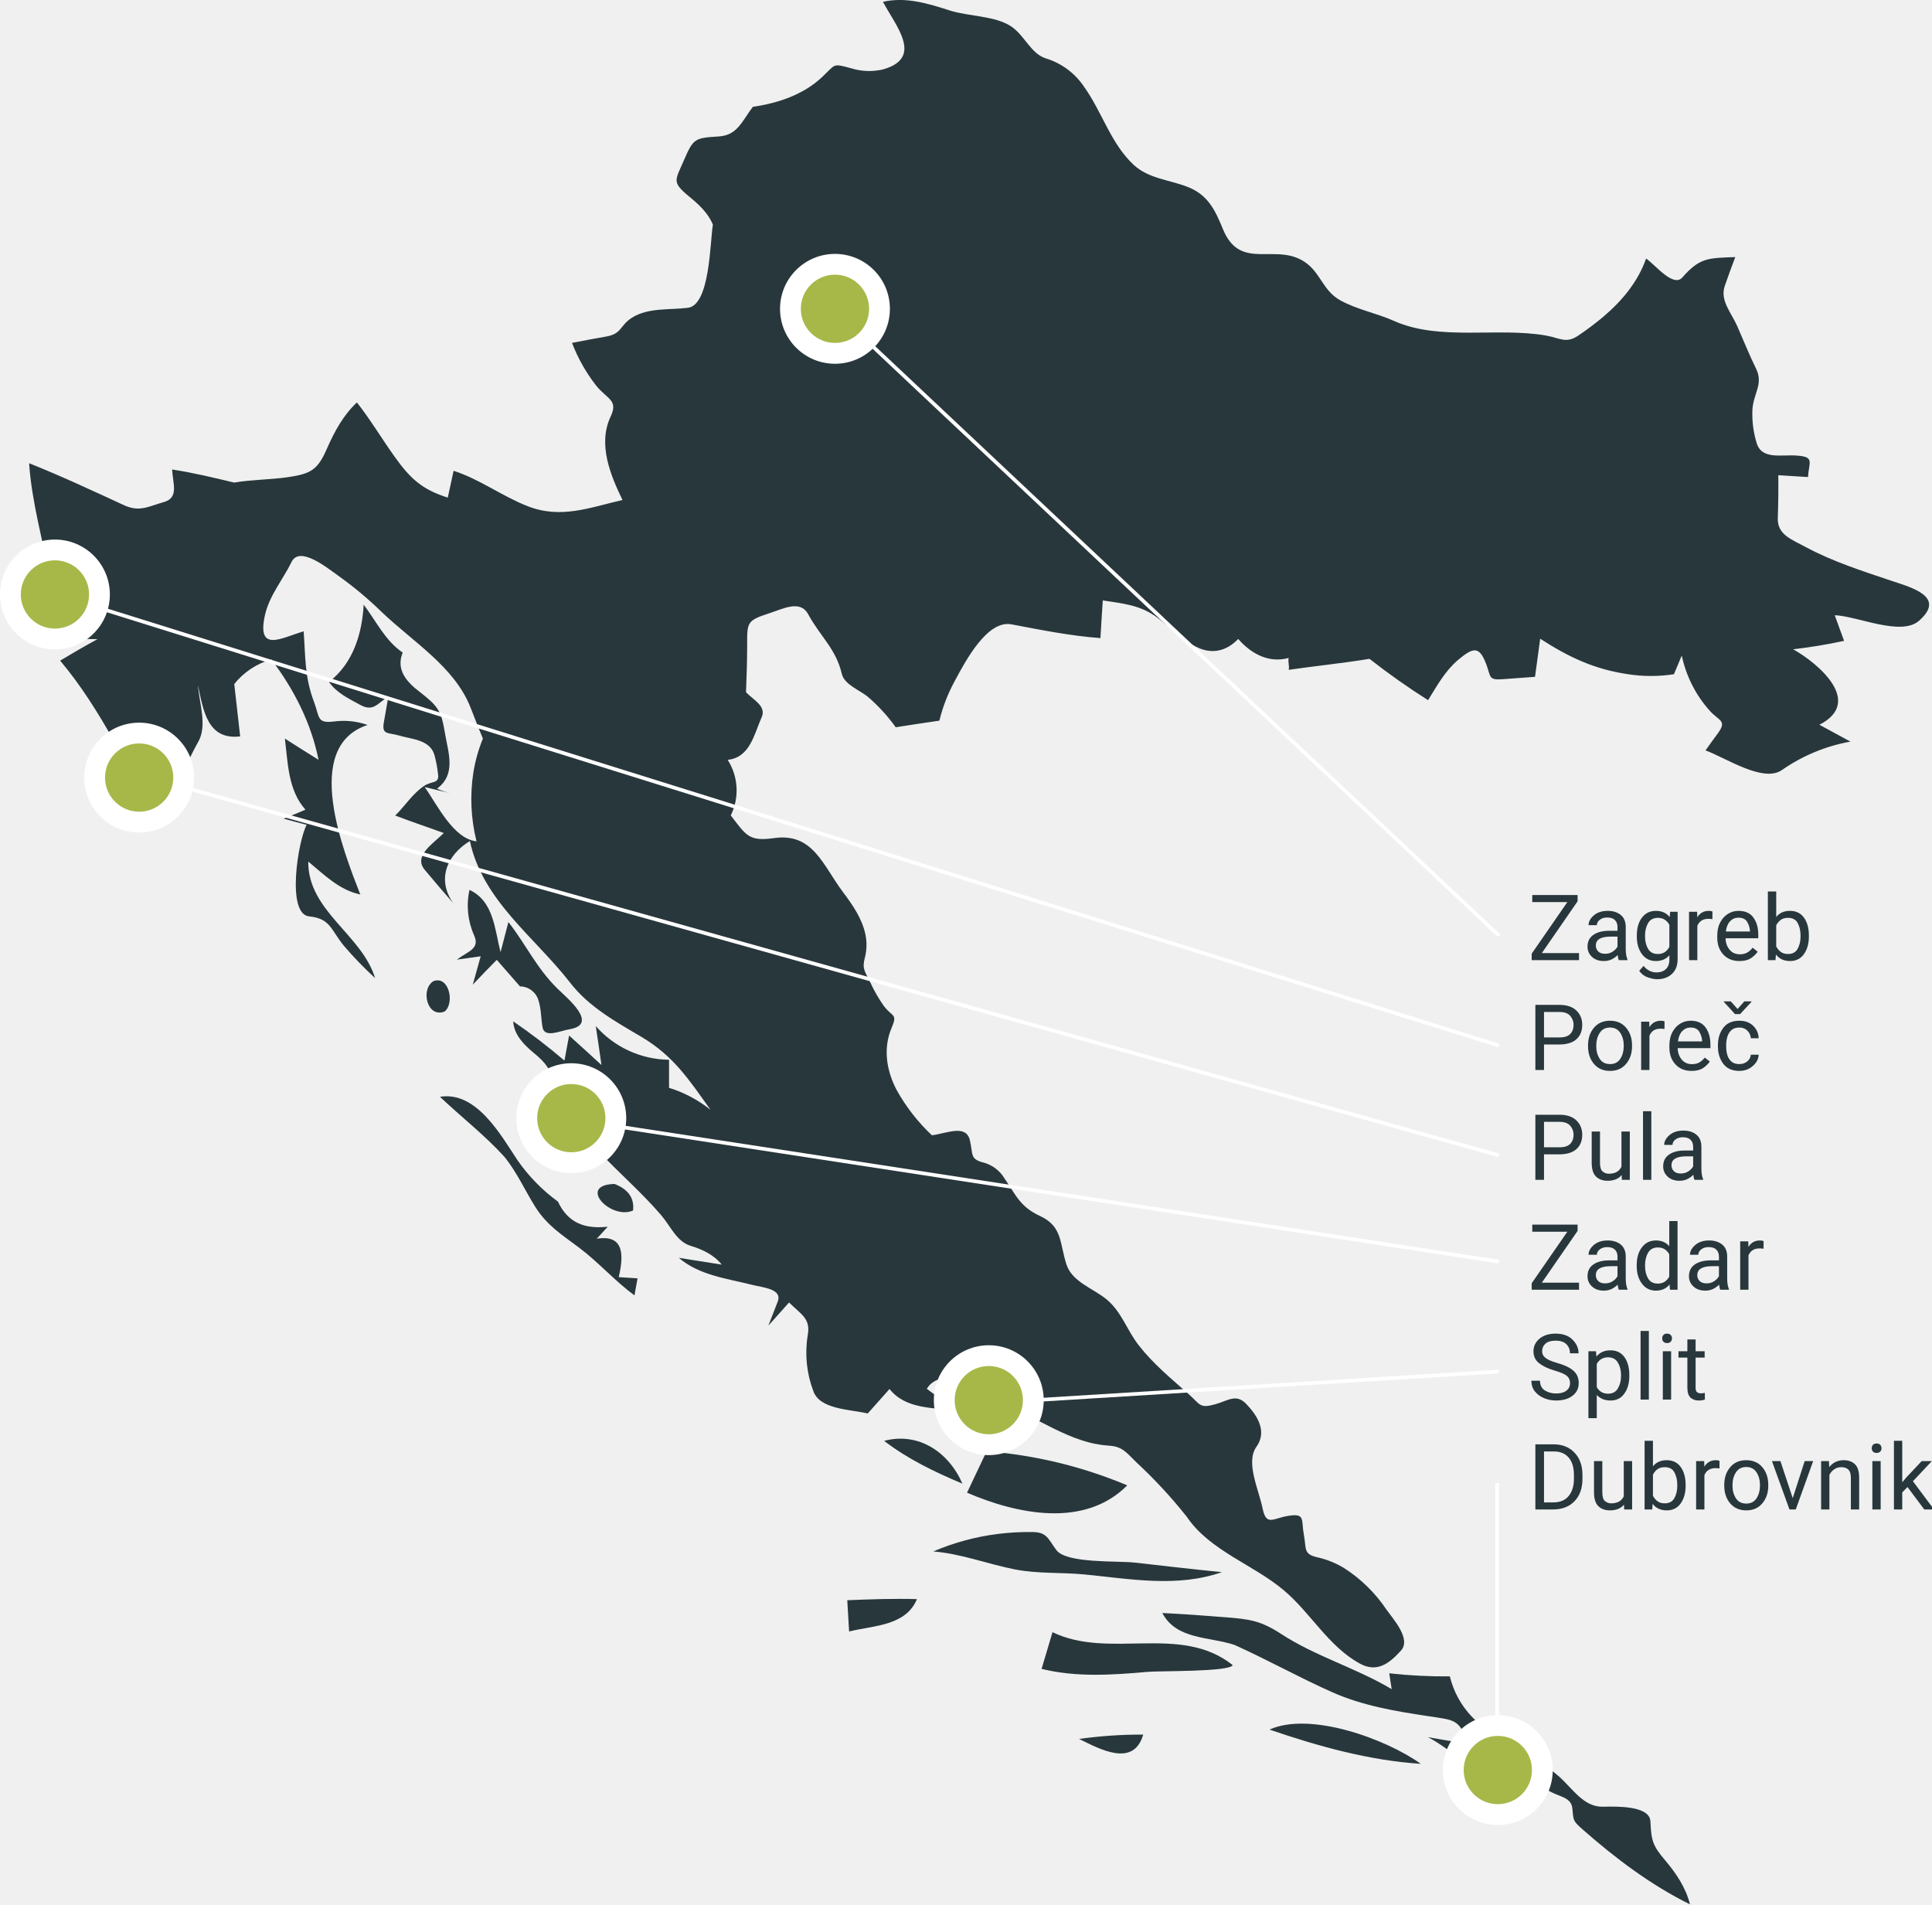
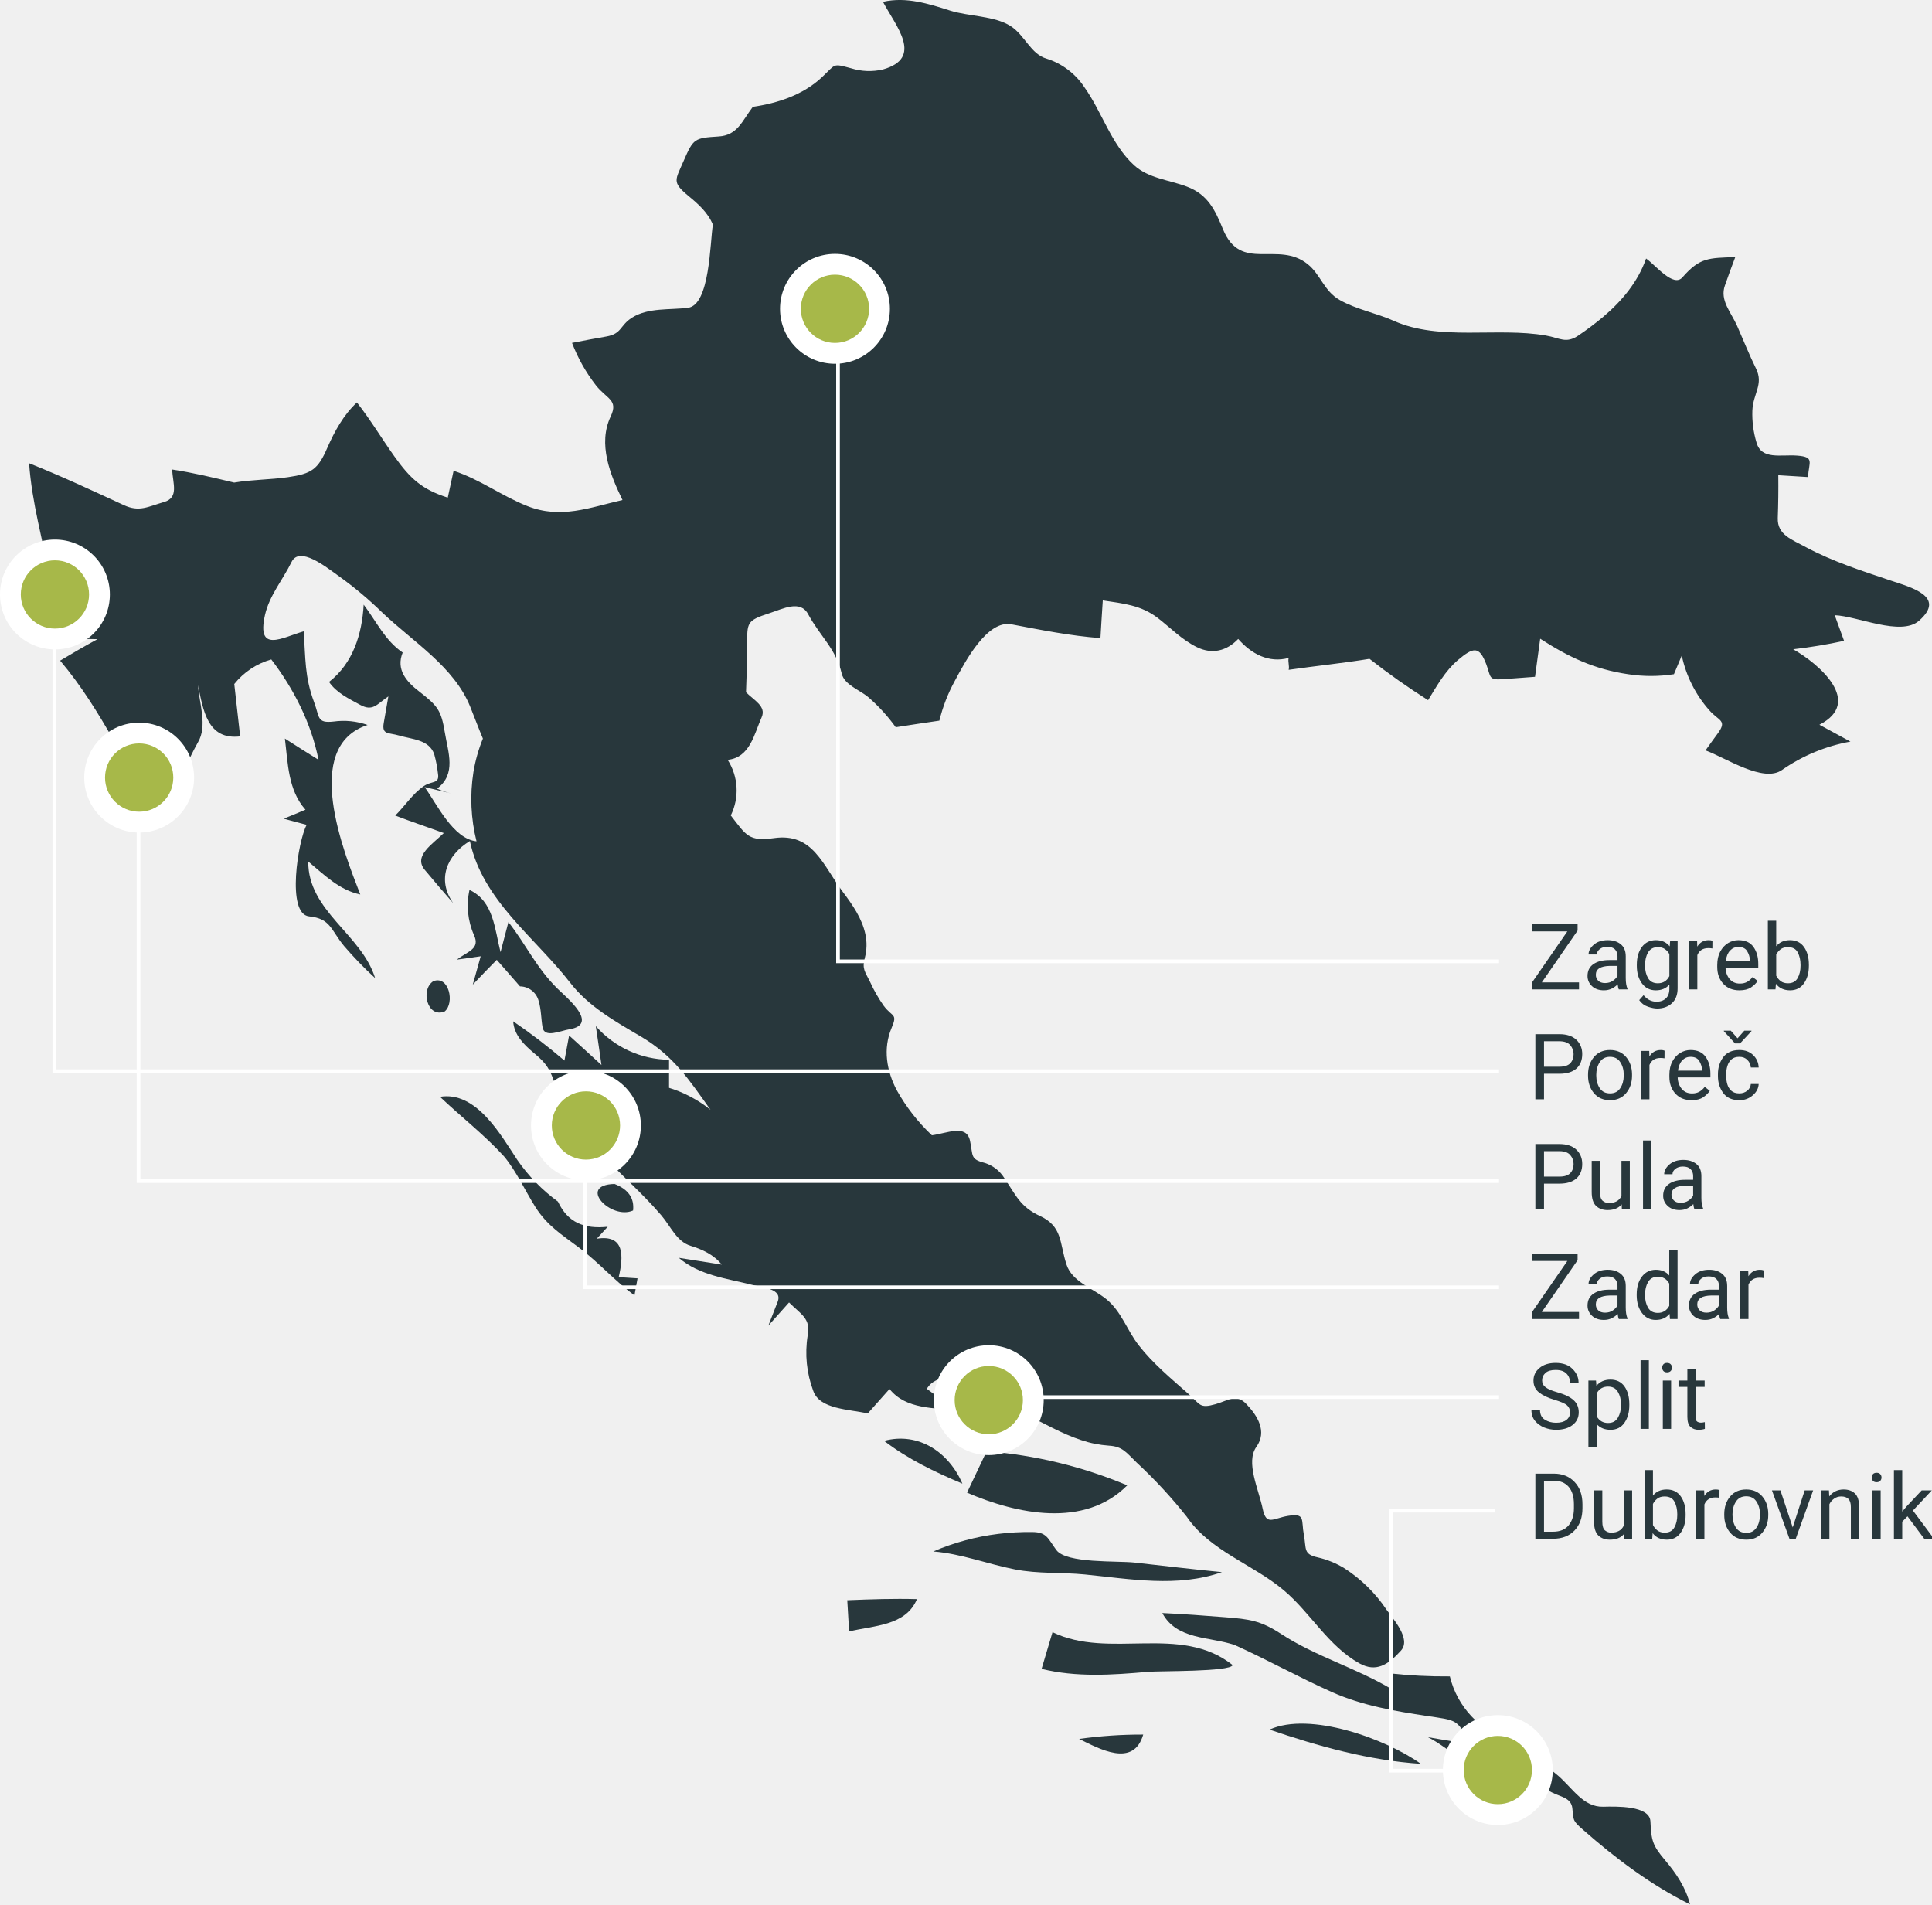
- <svg xmlns="http://www.w3.org/2000/svg" width="527.56" height="520" viewBox="0 0 527.56 520">
+ <svg xmlns="http://www.w3.org/2000/svg" viewBox="0 0 527.56 520">
  <defs>
-     <style>.cls-1,.cls-4{fill:#28373c}.cls-2,.cls-3{fill:#fff;fill-rule:evenodd}.cls-3{fill:#a7b849}.cls-4{font-size:25px;font-family:Roboto-Light,Roboto}.cls-5,.cls-6,.cls-7{letter-spacing:-.01em}.cls-8{fill:none;stroke:#fff;stroke-miterlimit:10}</style>
+     <style>.cls-1,.cls-2{fill:#28373c;}.cls-2{font-size:25px;font-family:Roboto-Light, Roboto;}.cls-3{letter-spacing:-0.01em;}.cls-4{letter-spacing:-0.01em;}.cls-5{letter-spacing:-0.01em;}.cls-6{fill:#fff;}.cls-6,.cls-7{fill-rule:evenodd;}.cls-7{fill:#a7b849;}.cls-8{fill:none;stroke:#fff;stroke-miterlimit:10;}</style>
  </defs>
-   <g id="Layer_2">
-     <g id="Layer_1-2">
-       <path d="M241.19.48c6.23-1.41 12.38.53 18.26 2.41 5 1.59 12.15 1.41 16.52 4.23 3.89 2.49 5.45 7.65 9.85 8.9a19.35 19.35 0 0 1 10.29 7.8c4.86 6.83 7.25 15.49 13.55 21.28 4 3.64 9.56 4 14.45 5.86 5.66 2.13 7.68 6.32 9.83 11.61 4.9 12 15 3 23.16 9.57 3.58 2.9 4.4 7.33 8.77 9.8 4.62 2.6 9.95 3.53 14.76 5.68 12.44 5.58 28.25 1.67 41.5 4 3.84.67 5.47 2.3 8.86 0a82.59 82.59 0 0 0 6.84-5.15c5.07-4.3 9.45-9.53 11.66-15.88 2.69 1.89 7.45 8 9.93 5.14 4.75-5.44 7.12-5.26 14.42-5.53-1 2.58-1.91 5.17-2.83 7.76-1.44 4.06 1.67 7.25 3.36 11.08s3.27 7.82 5.14 11.61c2.11 4.31-.78 6.72-1 11.43a27.06 27.06 0 0 0 1.13 8.76c1.35 4.79 6.62 3.23 11.06 3.56 4.88.36 3.25 1.73 3 5.86l-8.11-.5q.07 5.84-.14 11.68c-.17 4.63 3.89 5.89 7.74 8 7.31 3.91 15.24 6.44 23.08 9.08 5.42 1.83 15.35 4.33 7.73 11-4.95 4.29-16.79-1.3-23-1.53.87 2.35 1.71 4.68 2.55 7q-6.89 1.49-13.89 2.3c7.06 4 19.21 14.43 7.16 20.61l8.47 4.6a47.37 47.37 0 0 0-18.69 7.75c-5.09 3.58-15.25-3.27-20.88-5.35 1.1-1.56 2.22-3.1 3.35-4.64 2.66-3.63.26-3.36-2.31-6.31a32.74 32.74 0 0 1-7.53-14.95q-1.07 2.54-2.14 5.1a40.83 40.83 0 0 1-12.52 0c-9.27-1.36-16.21-4.67-24-9.69l-1.41 10.4c-2.93.2-5.86.43-8.79.65-4 .3-3.22-.62-4.53-4.09-1.9-5-3.49-4.71-7.74-1.13-3.52 3-5.77 7.1-8.14 10.95a194.53 194.53 0 0 1-16-11.29c-7.33 1.2-14.72 1.94-22.07 3 .27-1-.26-2.23 0-3.24-5.46 1.49-10.24-1.15-13.78-5.19-3.15 3.3-7.11 4.27-11.24 2.26s-7.22-5.29-10.74-8c-4.6-3.51-9.37-3.92-15-4.78-.24 3.43-.43 6.86-.64 10.29-8.19-.61-16.25-2.23-24.3-3.76-6.62-1.25-12.55 10-15.51 15.53a44.56 44.56 0 0 0-4.17 10.77q-6 .87-11.92 1.8a47.27 47.27 0 0 0-7.49-8.21c-2.37-2-6.54-3.38-7.25-6.42-1.57-6.78-5.88-10.17-9.17-16.23-2.16-4-6.77-1.51-10.66-.25-6.17 2-6 2.53-6 8.76 0 4.27-.15 8.54-.31 12.8 2.18 2.21 5.6 3.82 4.27 6.82-2.06 4.62-3.16 11-9.28 11.63a15.46 15.46 0 0 1 .85 15.18c4.23 5.46 4.88 7.16 11.81 6.19 10.62-1.5 13.25 7.27 18.83 14.75 2.6 3.45 5.22 7.22 6.12 11.53a13.8 13.8 0 0 1-.14 6.34c-.83 3.13 0 3.74 1.43 6.68a39.89 39.89 0 0 0 3.69 6.46c2.39 3.22 3.88 2.07 2.17 6.08-2.4 5.65-1.36 11.74 1.41 17a51.24 51.24 0 0 0 9.6 12.31c4.19-.55 9.42-3.14 10.41 1.51.87 4.07 0 5 3.91 6a9.58 9.58 0 0 1 5.47 4.21c3.18 4.66 4.28 7.79 9.7 10.3 6.19 2.87 5.33 7.26 7.24 13.22 1.54 4.79 7.23 6.51 10.91 9.52 4.11 3.34 5.61 8.44 8.8 12.54 3.93 5.06 8.91 9.16 13.68 13.38 3.17 2.81 2.91 4 7.31 2.75 3.49-1 5.67-2.94 8.41-.07 3.06 3.2 5.77 7.51 2.77 11.71s.6 11.53 1.72 16.94c1 4.76 2.82 2.58 6.94 1.91 4.81-.78 3.53 1.05 4.3 5.18.73 3.85-.22 5.27 3.76 6.15a24.25 24.25 0 0 1 7.34 3 39.88 39.88 0 0 1 11.48 11.3c1.82 2.57 6.79 8 3.93 11.16-3.49 3.88-6.79 6-11.31 3.5-8.58-4.75-13.36-13.83-20.71-20-8.31-7-20.18-10.77-26.43-20a131.25 131.25 0 0 0-13.72-14.84c-2.77-2.65-3.76-4.4-7.58-4.62a30 30 0 0 1-7.58-1.52c-10.61-3.49-19.78-11.57-31.39-11.7l2-6.16c-4.12 1.1-10.13-.51-12.75 3.86 2.78 2.11 5.68 4.05 8.54 6.05-6.47-1-14.16-.3-18.73-6-2 2.22-4 4.47-5.94 6.68-5-1.17-13.13-1.08-14.88-6.17a29.64 29.64 0 0 1-1.52-15.14c.89-4.63-1.8-5.72-5.09-9-1.89 2.11-3.75 4.23-5.65 6.32q1.28-3.24 2.54-6.51c1.39-3.54-4-3.87-6.92-4.61-6.9-1.75-14.45-2.58-20.07-7.39 3.91.6 7.82 1.25 11.72 1.85-2.14-2.68-5.26-4.14-8.47-5.12-3.85-1.16-5.45-5.32-8.07-8.38-5.33-6.21-11.56-11.56-17.16-17.53-4.88-5.2-9.34-11-11.67-17.81-1.51-4.42-2.32-6-6-9-2.68-2.25-5.33-4.86-5.58-8.59a164.51 164.51 0 0 1 14 10.72c.43-2.28.85-4.56 1.27-6.84 3 2.69 5.9 5.36 8.84 8.05-.52-3.54-1-7.08-1.55-10.62a27.07 27.07 0 0 0 20 9.19v7.66a34.32 34.32 0 0 1 11.32 6c-5.93-8.31-10.08-14.73-19-20-7-4.12-14.31-8.19-19.35-14.74-9.65-12.44-23.89-22.4-27.35-38.65-6.3 3.81-9.13 10.55-4.52 17-2.65-3-5.23-6.06-7.8-9.13-3.18-3.8 2.11-7 5.2-10.05-4.42-1.62-8.88-3.1-13.27-4.78 2.67-2.61 4.69-5.91 7.82-8.05 2.23-1.53 4.35-.48 3.85-3.44a33.44 33.44 0 0 0-1-5.19c-1.34-4.07-6.08-4.12-9.63-5.17-2.89-.85-4.74-.13-4.17-3.45.41-2.42.83-4.82 1.26-7.23-3.14 2.1-4.18 4.22-7.69 2.31-3.09-1.69-6.45-3.25-8.51-6.26 6.57-5.12 9-13.08 9.46-21.1 3.4 4.47 5.86 9.84 10.65 13.07-1.88 4.65 1 7.95 4.51 10.64 5 3.9 6 5.06 7 11.19.89 5.45 3.22 11.34-2.12 15.33a20.45 20.45 0 0 0 3.91 1.32q-3.64-.88-7.3-1.75c3.36 4.68 7.79 14.14 14.16 14.82a47.48 47.48 0 0 1-.85-18.87 42.52 42.52 0 0 1 2.59-9.18c-1.21-2.88-2.29-5.8-3.46-8.7-4.39-10.9-15.47-17.61-24-25.7a101.16 101.16 0 0 0-12.08-10.11c-3.32-2.38-10.55-8.17-12.71-3.71-2.36 4.81-6.05 9.14-7.25 14.46-2.36 10.54 4.64 6.18 10.56 4.47.54 7.33.22 12.35 2.86 19.38 1.53 4.09.71 5.78 5.34 5.25a19.71 19.71 0 0 1 9.26.94c-18.17 5.93-6.4 34.93-2 46.28-5.71-1.18-9.9-5.42-14.21-9-.08 13.56 14.56 19.83 18.27 31.85a101.16 101.16 0 0 1-8.5-8.79c-3.66-4.44-3.64-7.48-9.54-8.08-6.27-.64-3-20.7-.66-25-2.1-.54-4.19-1.09-6.27-1.68 2-.79 4-1.62 5.94-2.45-4.76-5.32-4.79-12.75-5.62-19.42 3 1.95 6.12 3.88 9.19 5.8-2-10-6.73-19.33-12.9-27.4a19.85 19.85 0 0 0-10.11 6.71c.53 4.77 1.08 9.53 1.61 14.3-9 1.06-10.08-7.22-11.53-14 .39 5.13 2.64 11.17 0 15.62a69.69 69.69 0 0 0-6.49 15.9l-4.89-2.94c.57 3.22 1.07 6.44 1.59 9.66-9.33-14.95-16.39-31.39-27.84-44.93 3.36-2 6.74-4 10.21-5.86-3.8-.05-7.6-.14-11.4-.23a83.75 83.75 0 0 0-1.55-16.05c-1.92-10.58-5-21-5.73-31.76 8.75 3.48 17.28 7.48 25.83 11.42 4.27 2 6.63.42 11-.83 4.12-1.19 2.42-5 2.22-8.88 5.71.86 11.33 2.23 16.94 3.57 4.86-.83 9.82-.77 14.71-1.48 6.5-.94 8.18-2.15 10.72-8 2-4.54 4.44-9 8.09-12.4 3.68 4.68 6.74 9.81 10.19 14.66 4.37 6.14 7.53 9.07 14.62 11.33.54-2.45 1.06-4.89 1.59-7.33 7.15 2.3 13.22 6.93 20.18 9.65 9.13 3.58 16.88.41 25.94-1.67-3.35-6.9-6.78-15.29-3.23-22.81 2.16-4.56-1-4.7-4-8.48a45.22 45.22 0 0 1-6.55-11.61c3.11-.63 6.23-1.18 9.36-1.74 4.32-.76 3.64-3 7-5.14 4.49-2.82 10.28-2.06 15.31-2.71 6-.76 6-17.87 6.79-22.7-1.34-3.28-4-5.65-6.7-7.86-4.55-3.81-3.57-4.24-1.26-9.6 2.65-6.07 2.89-6.19 9.54-6.62 5.13-.31 6.35-4.15 9.33-8.09 6.84-1 13.7-3.26 18.84-8.06 3.9-3.64 2.79-3.87 8-2.47a16.49 16.49 0 0 0 8.69.32c11.21-3.17 3.51-11.83 0-18.48" class="cls-1" />
-       <path d="M128.2 243c6.65 3.07 6.88 10.81 8.48 17 .71-2.75 1.43-5.48 2.15-8.22 4.86 6.21 7.55 12.36 13.27 18.05 2.65 2.62 11.65 9.86 3.36 11.23-2.44.4-6.79 2.48-7.31-.54-.42-2.37-.35-4.85-1.06-7.18a5.33 5.33 0 0 0-5.1-4c-2.12-2.41-4.21-4.84-6.34-7.25q-3.32 3.35-6.55 6.78 1.08-3.87 2.16-7.75l-6.52.92c3.08-2.33 6.43-2.92 4.69-6.71A19.84 19.84 0 0 1 128.2 243m-9.88 24.93c4.28-1.69 5.92 6 3.09 8.27-4.76 1.89-6.65-6-3.09-8.27m1.77 31.57c9.94-1.67 16.63 10.36 21.15 17.2a47.34 47.34 0 0 0 11.11 11.4c2.69 5.72 7.12 7.55 13.6 6.87l-3 3.27c7.76-1.24 7.29 4.9 6 10.49 1.71.1 3.42.23 5.14.33-.27 1.56-.55 3.11-.84 4.66-5.36-3.94-9.76-9-15.07-13-4.73-3.56-8.73-6-12-11.15-2.87-4.57-5.07-9.58-8.51-13.77-5.39-5.91-11.74-10.82-17.53-16.31m27.86 4.89c4.5 2.19 11.27 7.72 11 13.26-6.18 1.35-12.38-7.76-11-13.26m24.87 26.15c-6 2.71-15.4-7-5.06-7.24 3.77 1.47 5.43 3.88 5.06 7.24m68.55 62.91c9.45-2.5 17.67 3.12 21.38 11.68-7.51-3.15-14.91-6.71-21.38-11.68m28.01 2.85a123.63 123.63 0 0 1 38.38 9.3c-11.68 11.78-30.17 7.84-43.75 2q2.68-5.68 5.37-11.33m-14.6 27.38a65.39 65.39 0 0 1 17.76-4.8 68.43 68.43 0 0 1 9.22-.51c4.09 0 4.34 1.82 6.63 4.91 2.76 3.74 16.65 2.9 21.44 3.44 7.93.89 15.85 1.83 23.79 2.6-12.15 4.27-25 1.87-37.47.64-6.35-.62-12.78-.15-19-1.37-7.49-1.46-14.69-4.3-22.33-4.91m62.51 16.81c5.7.26 11.4.69 17.1 1.14 6.67.52 9.74.92 15.26 4.51 9.48 6.21 20.57 9.34 30.28 15.14-.22-1.44-.44-2.89-.67-4.33a140.88 140.88 0 0 0 16.55.84 24.27 24.27 0 0 0 5.93 10.93c6.51 6.94 16.41 9.92 23.66 16.21 4 3.48 6.88 8.58 12.26 8.45 3.52-.08 12.72-.36 12.92 4 .25 5.28.57 6.54 4 10.61 3 3.54 5.68 7.48 6.8 12.05-10.73-5.31-20.35-12.57-29.31-20.46-2.79-2.46-2.46-2.45-2.81-5.77-.3-2.89-3.24-3.12-5.62-4.35a49.4 49.4 0 0 1-7.68-4.78c-3.29-2.58-2.76-1.68-6.12.2.49-1.12.34-2.51.8-3.65-7.87 4.56-14.35-3.7-20.83-6.84 3.72.62 7.43 1.28 11.15 1.91-2.75-6.93-3.57-6.51-11.34-7.69-8.82-1.33-17.74-2.85-25.95-6.51-9-4-17.63-8.83-26.64-12.89-6.8-2.31-15.85-1.35-19.74-8.73m-85.99-3.49c6.34-.26 12.68-.48 19-.3-3.09 7.4-11.94 7.18-18.53 8.84-.16-2.86-.34-5.7-.5-8.54" class="cls-1" />
-       <path d="M287.35 445.66c15.6 7.56 34.92-2.36 49.25 9-.62 1.88-20 1.56-23.18 1.85-9.67.86-19.51 1.53-29-.81 1-3.36 2-6.7 3-10.07m59.24 26.65c11-5 31.69 2.47 41.32 9.35-14.17-.93-27.94-4.78-41.32-9.35m-52 2.55a123.32 123.32 0 0 1 17.51-1.19c-2.64 9.15-12 3.88-17.51 1.19" class="cls-1" />
-       <path d="M30 162.33a15 15 0 1 1-15-15 15 15 0 0 1 15 15" class="cls-2" />
-       <path d="M24.32 162.33A9.32 9.32 0 1 1 15 153a9.32 9.32 0 0 1 9.32 9.32" class="cls-3" />
-       <path d="M53 212.33a15 15 0 1 1-15-15 15 15 0 0 1 15 15" class="cls-2" />
-       <path d="M47.32 212.33A9.32 9.32 0 1 1 38 203a9.32 9.32 0 0 1 9.32 9.32" class="cls-3" />
-       <path d="M171 305.33a15 15 0 1 1-15-15 15 15 0 0 1 15 15" class="cls-2" />
-       <path d="M165.32 305.33A9.32 9.32 0 1 1 156 296a9.32 9.32 0 0 1 9.32 9.32" class="cls-3" />
-       <path d="M243 84.33a15 15 0 1 1-15-15 15 15 0 0 1 15 15" class="cls-2" />
-       <path d="M237.32 84.33A9.32 9.32 0 1 1 228 75a9.32 9.32 0 0 1 9.32 9.32" class="cls-3" />
-       <path d="M285 382.33a15 15 0 1 1-15-15 15 15 0 0 1 15 15" class="cls-2" />
-       <path d="M279.32 382.33A9.32 9.32 0 1 1 270 373a9.32 9.32 0 0 1 9.32 9.32" class="cls-3" />
-       <path d="M424 483.33a15 15 0 1 1-15-15 15 15 0 0 1 15 15" class="cls-2" />
-       <path d="M418.32 483.33A9.32 9.32 0 1 1 409 474a9.32 9.32 0 0 1 9.32 9.32" class="cls-3" />
-       <text class="cls-4" transform="translate(417.19 262.17)">Zag<tspan x="42.31" y="0" class="cls-5">r</tspan>
+   <g id="Layer_2" data-name="Layer 2">
+     <g id="Layer_1-2" data-name="Layer 1">
+       <path class="cls-1" d="M241.19.48c6.23-1.41,12.38.53,18.26,2.41,5,1.59,12.15,1.41,16.52,4.23,3.89,2.49,5.45,7.65,9.85,8.9a19.35,19.35,0,0,1,10.29,7.8c4.86,6.83,7.25,15.49,13.55,21.28,4,3.64,9.56,4,14.45,5.86,5.66,2.13,7.68,6.32,9.83,11.61,4.9,12,15,3,23.16,9.57,3.58,2.9,4.4,7.33,8.77,9.8,4.62,2.6,9.95,3.53,14.76,5.68,12.44,5.58,28.25,1.67,41.5,4,3.84.67,5.47,2.3,8.86,0a82.59,82.59,0,0,0,6.84-5.15c5.07-4.3,9.45-9.53,11.66-15.88,2.69,1.89,7.45,8,9.93,5.14,4.75-5.44,7.12-5.26,14.42-5.53-1,2.58-1.91,5.17-2.83,7.76-1.44,4.06,1.67,7.25,3.36,11.08s3.27,7.82,5.14,11.61c2.11,4.31-.78,6.72-1,11.43a27.06,27.06,0,0,0,1.13,8.76c1.35,4.79,6.62,3.23,11.06,3.56,4.88.36,3.25,1.73,3,5.86l-8.11-.5q.07,5.84-.14,11.68c-.17,4.63,3.89,5.89,7.74,8,7.31,3.91,15.24,6.44,23.08,9.08,5.42,1.83,15.35,4.33,7.73,11-4.95,4.29-16.79-1.3-23-1.53.87,2.35,1.71,4.68,2.55,7q-6.89,1.49-13.89,2.3c7.06,4,19.21,14.43,7.16,20.61l8.47,4.6a47.37,47.37,0,0,0-18.69,7.75c-5.09,3.58-15.25-3.27-20.88-5.35,1.1-1.56,2.22-3.1,3.35-4.64,2.66-3.63.26-3.36-2.31-6.31A32.74,32.74,0,0,1,459.23,179q-1.07,2.54-2.14,5.1a40.83,40.83,0,0,1-12.52,0c-9.27-1.36-16.21-4.67-24-9.69-.47,3.47-.94,6.93-1.41,10.4-2.93.2-5.86.43-8.79.65-4,.3-3.22-.62-4.53-4.09-1.9-5-3.49-4.71-7.74-1.13-3.52,3-5.77,7.1-8.14,10.95a194.53,194.53,0,0,1-16-11.29c-7.33,1.2-14.72,1.94-22.07,3,.27-1-.26-2.23,0-3.24-5.46,1.49-10.24-1.15-13.78-5.19-3.15,3.3-7.11,4.27-11.24,2.26s-7.22-5.29-10.74-8c-4.6-3.51-9.37-3.92-15-4.78-.24,3.43-.43,6.86-.64,10.29-8.19-.61-16.25-2.23-24.3-3.76-6.62-1.25-12.55,10-15.51,15.53a44.56,44.56,0,0,0-4.17,10.77q-6,.87-11.92,1.8a47.27,47.27,0,0,0-7.49-8.21c-2.37-2-6.54-3.38-7.25-6.42-1.57-6.78-5.88-10.17-9.17-16.23-2.16-4-6.77-1.51-10.66-.25-6.17,2-6,2.53-6,8.76,0,4.27-.15,8.54-.31,12.8,2.18,2.21,5.6,3.82,4.27,6.82-2.06,4.62-3.16,11-9.28,11.63a15.46,15.46,0,0,1,.85,15.18c4.23,5.46,4.88,7.16,11.81,6.19,10.62-1.5,13.25,7.27,18.83,14.75,2.6,3.45,5.22,7.22,6.12,11.53a13.8,13.8,0,0,1-.14,6.34c-.83,3.13,0,3.74,1.43,6.68a39.89,39.89,0,0,0,3.69,6.46c2.39,3.22,3.88,2.07,2.17,6.08-2.4,5.65-1.36,11.74,1.41,17A51.24,51.24,0,0,0,254.47,310c4.19-.55,9.42-3.14,10.41,1.51.87,4.07,0,5,3.91,6a9.58,9.58,0,0,1,5.47,4.21c3.18,4.66,4.28,7.79,9.7,10.3,6.19,2.87,5.33,7.26,7.24,13.22,1.54,4.79,7.23,6.51,10.91,9.52,4.11,3.34,5.61,8.44,8.8,12.54,3.93,5.06,8.91,9.16,13.68,13.38,3.17,2.81,2.91,4,7.31,2.75,3.49-1,5.67-2.94,8.41-.07,3.06,3.2,5.77,7.51,2.77,11.71s.6,11.53,1.72,16.94c1,4.76,2.82,2.58,6.94,1.91,4.81-.78,3.53,1.05,4.3,5.18.73,3.85-.22,5.27,3.76,6.15a24.25,24.25,0,0,1,7.34,3,39.88,39.88,0,0,1,11.48,11.3c1.82,2.57,6.79,8,3.93,11.16-3.49,3.88-6.79,6-11.31,3.5-8.58-4.75-13.36-13.83-20.71-20-8.31-7-20.18-10.77-26.43-20a131.25,131.25,0,0,0-13.72-14.84c-2.77-2.65-3.76-4.4-7.58-4.62a30,30,0,0,1-7.58-1.52c-10.61-3.49-19.78-11.57-31.39-11.7l2-6.16c-4.12,1.1-10.13-.51-12.75,3.86,2.78,2.11,5.68,4.05,8.54,6.05-6.47-1-14.16-.3-18.73-6-2,2.22-4,4.47-5.94,6.68-5-1.17-13.13-1.08-14.88-6.17a29.64,29.64,0,0,1-1.52-15.14c.89-4.63-1.8-5.72-5.09-9-1.89,2.11-3.75,4.23-5.65,6.32q1.28-3.24,2.54-6.51c1.39-3.54-4-3.87-6.92-4.61-6.9-1.75-14.45-2.58-20.07-7.39,3.91.6,7.82,1.25,11.72,1.85-2.14-2.68-5.26-4.14-8.47-5.12-3.85-1.16-5.45-5.32-8.07-8.38-5.33-6.21-11.56-11.56-17.16-17.53-4.88-5.2-9.34-11-11.67-17.81-1.51-4.42-2.32-6-6-9-2.68-2.25-5.33-4.86-5.58-8.59a164.51,164.51,0,0,1,14,10.72c.43-2.28.85-4.56,1.27-6.84,3,2.69,5.9,5.36,8.84,8.05-.52-3.54-1-7.08-1.55-10.62a27.07,27.07,0,0,0,20,9.19c0,2.56,0,5.11,0,7.66a34.32,34.32,0,0,1,11.32,6c-5.93-8.31-10.08-14.73-19-20-7-4.12-14.31-8.19-19.35-14.74-9.65-12.44-23.89-22.4-27.35-38.65-6.3,3.81-9.13,10.55-4.52,17-2.65-3-5.23-6.06-7.8-9.13-3.18-3.8,2.11-7,5.2-10.05-4.42-1.62-8.88-3.1-13.27-4.78,2.67-2.61,4.69-5.91,7.82-8.05,2.23-1.53,4.35-.48,3.85-3.44a33.44,33.44,0,0,0-1-5.19c-1.34-4.07-6.08-4.12-9.63-5.17-2.89-.85-4.74-.13-4.17-3.45.41-2.42.83-4.82,1.26-7.23-3.14,2.1-4.18,4.22-7.69,2.31-3.09-1.69-6.45-3.25-8.51-6.26,6.57-5.12,9-13.08,9.46-21.1,3.4,4.47,5.86,9.84,10.65,13.07-1.88,4.65,1,7.95,4.51,10.64,5,3.9,6,5.06,7,11.19.89,5.45,3.22,11.34-2.12,15.33a20.45,20.45,0,0,0,3.91,1.32q-3.64-.88-7.3-1.75c3.36,4.68,7.79,14.14,14.16,14.82a47.48,47.48,0,0,1-.85-18.87,42.52,42.52,0,0,1,2.59-9.18c-1.21-2.88-2.29-5.8-3.46-8.7-4.39-10.9-15.47-17.61-24-25.7a101.16,101.16,0,0,0-12.08-10.11C89,154.79,81.77,149,79.61,153.46c-2.36,4.81-6.05,9.14-7.25,14.46C70,178.46,77,174.1,82.92,172.39c.54,7.33.22,12.35,2.86,19.38,1.53,4.09.71,5.78,5.34,5.25a19.71,19.71,0,0,1,9.26.94c-18.17,5.93-6.4,34.93-2,46.28-5.71-1.18-9.9-5.42-14.21-9-.08,13.56,14.56,19.83,18.27,31.85a101.16,101.16,0,0,1-8.5-8.79c-3.66-4.44-3.64-7.48-9.54-8.08-6.27-.64-3-20.7-.66-25-2.1-.54-4.19-1.09-6.27-1.68,2-.79,4-1.62,5.94-2.45-4.76-5.32-4.79-12.75-5.62-19.42,3,1.95,6.12,3.88,9.19,5.8-2-10-6.73-19.33-12.9-27.4a19.85,19.85,0,0,0-10.11,6.71c.53,4.77,1.08,9.53,1.61,14.3-9,1.06-10.08-7.22-11.53-14,.39,5.13,2.64,11.17,0,15.62a69.69,69.69,0,0,0-6.49,15.9l-4.89-2.94c.57,3.22,1.07,6.44,1.59,9.66-9.33-14.95-16.39-31.39-27.84-44.93,3.36-2,6.74-4,10.21-5.86-3.8-.05-7.6-.14-11.4-.23a83.75,83.75,0,0,0-1.55-16.05c-1.92-10.58-5-21-5.73-31.76,8.75,3.48,17.28,7.48,25.83,11.42,4.27,2,6.63.42,11-.83,4.12-1.19,2.42-5,2.22-8.88,5.71.86,11.33,2.23,16.94,3.57,4.86-.83,9.82-.77,14.71-1.48,6.5-.94,8.18-2.15,10.72-8,2-4.54,4.44-9,8.09-12.4,3.68,4.68,6.74,9.81,10.19,14.66,4.37,6.14,7.53,9.07,14.62,11.33.54-2.45,1.06-4.89,1.59-7.33,7.15,2.3,13.22,6.93,20.18,9.65,9.13,3.58,16.88.41,25.94-1.67-3.35-6.9-6.78-15.29-3.23-22.81,2.16-4.56-1-4.7-4-8.48a45.22,45.22,0,0,1-6.55-11.61c3.11-.63,6.23-1.18,9.36-1.74,4.32-.76,3.64-3,7-5.14,4.49-2.82,10.28-2.06,15.31-2.71,6-.76,6-17.87,6.79-22.7-1.34-3.28-4-5.65-6.7-7.86-4.55-3.81-3.57-4.24-1.26-9.6,2.65-6.07,2.89-6.19,9.54-6.62,5.13-.31,6.35-4.15,9.33-8.09,6.84-1,13.7-3.26,18.84-8.06,3.9-3.64,2.79-3.87,8-2.47a16.49,16.49,0,0,0,8.69.32c11.21-3.17,3.51-11.83,0-18.48" />
+       <path class="cls-1" d="M128.2,243c6.65,3.07,6.88,10.81,8.48,17,.71-2.75,1.43-5.48,2.15-8.22,4.86,6.21,7.55,12.36,13.27,18.05,2.65,2.62,11.65,9.86,3.36,11.23-2.44.4-6.79,2.48-7.31-.54-.42-2.37-.35-4.85-1.06-7.18a5.33,5.33,0,0,0-5.1-4c-2.12-2.41-4.21-4.84-6.34-7.25q-3.32,3.35-6.55,6.78,1.08-3.87,2.16-7.75l-6.52.92c3.08-2.33,6.43-2.92,4.69-6.71A19.84,19.84,0,0,1,128.2,243" />
+       <path class="cls-1" d="M118.32,267.93c4.28-1.69,5.92,6,3.09,8.27-4.76,1.89-6.65-6-3.09-8.27" />
+       <path class="cls-1" d="M120.09,299.5c9.94-1.67,16.63,10.36,21.15,17.2a47.34,47.34,0,0,0,11.11,11.4c2.69,5.72,7.12,7.55,13.6,6.87l-3,3.27c7.76-1.24,7.29,4.9,6,10.49,1.71.1,3.42.23,5.14.33-.27,1.56-.55,3.11-.84,4.66-5.36-3.94-9.76-9-15.07-13-4.73-3.56-8.73-6-12-11.15-2.87-4.57-5.07-9.58-8.51-13.77-5.39-5.91-11.74-10.82-17.53-16.31" />
+       <path class="cls-1" d="M148,304.38c4.5,2.19,11.27,7.72,11,13.26-6.18,1.35-12.38-7.76-11-13.26" />
+       <path class="cls-1" d="M172.87,330.53c-6,2.71-15.4-7-5.06-7.24,3.77,1.47,5.43,3.88,5.06,7.24" />
+       <path class="cls-1" d="M241.42,393.44c9.45-2.5,17.67,3.12,21.38,11.68-7.51-3.15-14.91-6.71-21.38-11.68" />
+       <path class="cls-1" d="M269.43,396.29a123.63,123.63,0,0,1,38.38,9.3c-11.68,11.78-30.17,7.84-43.75,2q2.68-5.68,5.37-11.33" />
+       <path class="cls-1" d="M254.83,423.64a65.39,65.39,0,0,1,17.76-4.8,68.43,68.43,0,0,1,9.22-.51c4.09,0,4.34,1.82,6.63,4.91,2.76,3.74,16.65,2.9,21.44,3.44,7.93.89,15.85,1.83,23.79,2.6-12.15,4.27-25,1.87-37.47.64-6.35-.62-12.78-.15-19-1.37-7.49-1.46-14.69-4.3-22.33-4.91" />
+       <path class="cls-1" d="M317.38,440.45c5.7.26,11.4.69,17.1,1.14,6.67.52,9.74.92,15.26,4.51,9.48,6.21,20.57,9.34,30.28,15.14-.22-1.44-.44-2.89-.67-4.33a140.88,140.88,0,0,0,16.55.84,24.27,24.27,0,0,0,5.93,10.93c6.51,6.94,16.41,9.92,23.66,16.21,4,3.48,6.88,8.58,12.26,8.45,3.52-.08,12.72-.36,12.92,4,.25,5.28.57,6.54,4,10.61,3,3.54,5.68,7.48,6.8,12.05-10.73-5.31-20.35-12.57-29.31-20.46-2.79-2.46-2.46-2.45-2.81-5.77-.3-2.89-3.24-3.12-5.62-4.35a49.4,49.4,0,0,1-7.68-4.78c-3.29-2.58-2.76-1.68-6.12.2.49-1.12.34-2.51.8-3.65-7.87,4.56-14.35-3.7-20.83-6.84,3.72.62,7.43,1.28,11.15,1.91-2.75-6.93-3.57-6.51-11.34-7.69-8.82-1.33-17.74-2.85-25.95-6.51-9-4-17.63-8.83-26.64-12.89-6.8-2.31-15.85-1.35-19.74-8.73" />
+       <path class="cls-1" d="M231.39,436.95c6.34-.26,12.68-.48,19-.3-3.09,7.4-11.94,7.18-18.53,8.84-.16-2.86-.34-5.7-.5-8.54" />
+       <path class="cls-1" d="M287.35,445.66c15.6,7.56,34.92-2.36,49.25,9-.62,1.88-20,1.56-23.18,1.85-9.67.86-19.51,1.53-29-.81,1-3.36,2-6.7,3-10.07" />
+       <path class="cls-1" d="M346.66,472.28c11-5,31.69,2.47,41.32,9.35-14.17-.93-27.94-4.78-41.32-9.35" />
+       <path class="cls-1" d="M294.66,474.83a123.32,123.32,0,0,1,17.51-1.19c-2.64,9.15-12,3.88-17.51,1.19" />
+       <text class="cls-2" transform="translate(417.19 270.17)">Zag<tspan class="cls-3" x="42.31" y="0">r</tspan>
        <tspan x="50.59" y="0">eb</tspan>
      </text>
-       <text class="cls-4" transform="translate(417.19 292.17)">
-         <tspan class="cls-6">P</tspan>
+       <text class="cls-2" transform="translate(417.19 300.17)">
+         <tspan class="cls-4">P</tspan>
        <tspan x="15.32" y="0">o</tspan>
-         <tspan x="29.23" y="0" class="cls-5">r</tspan>
+         <tspan class="cls-3" x="29.23" y="0">r</tspan>
        <tspan x="37.52" y="0">eč</tspan>
      </text>
-       <text class="cls-4" transform="translate(417.19 322.17)">Pula</text>
-       <text class="cls-4" transform="translate(417.19 352.17)">Zadar</text>
-       <text class="cls-4" transform="translate(417.19 382.17)">Split</text>
-       <text class="cls-4" transform="translate(417.19 412.17)">Dub<tspan x="44.24" y="0" class="cls-5">r</tspan>
-         <tspan x="52.52" y="0" class="cls-7">o</tspan>
+       <text class="cls-2" transform="translate(417.19 330.17)">Pula</text>
+       <text class="cls-2" transform="translate(417.19 360.17)">Zadar</text>
+       <text class="cls-2" transform="translate(417.19 390.17)">Split</text>
+       <text class="cls-2" transform="translate(417.19 420.17)">Dub<tspan class="cls-3" x="44.24" y="0">r</tspan>
+         <tspan class="cls-5" x="52.52" y="0">o</tspan>
        <tspan x="66.26" y="0">vnik</tspan>
      </text>
-       <path d="M409.33 255.5L237.32 93.65M409.33 285.5l-380.65-119m380.65 149L50.33 215m359 129.5l-241.28-37m241.28 67l-127 7.83M408.83 405v67" class="cls-8" />
+       <path class="cls-6" d="M30,162.33a15,15,0,1,1-15-15,15,15,0,0,1,15,15" />
+       <path class="cls-7" d="M24.32,162.33A9.32,9.32,0,1,1,15,153a9.32,9.32,0,0,1,9.32,9.32" />
+       <path class="cls-6" d="M53,212.33a15,15,0,1,1-15-15,15,15,0,0,1,15,15" />
+       <path class="cls-7" d="M47.32,212.33A9.32,9.32,0,1,1,38,203a9.32,9.32,0,0,1,9.32,9.32" />
+       <path class="cls-6" d="M175,307.33a15,15,0,1,1-15-15,15,15,0,0,1,15,15" />
+       <path class="cls-7" d="M169.32,307.33A9.32,9.32,0,1,1,160,298a9.32,9.32,0,0,1,9.32,9.32" />
+       <path class="cls-6" d="M243,84.33a15,15,0,1,1-15-15,15,15,0,0,1,15,15" />
+       <path class="cls-7" d="M237.32,84.33A9.32,9.32,0,1,1,228,75a9.32,9.32,0,0,1,9.32,9.32" />
+       <path class="cls-6" d="M285,382.33a15,15,0,1,1-15-15,15,15,0,0,1,15,15" />
+       <path class="cls-7" d="M279.32,382.33A9.32,9.32,0,1,1,270,373a9.32,9.32,0,0,1,9.32,9.32" />
+       <path class="cls-6" d="M424,483.33a15,15,0,1,1-15-15,15,15,0,0,1,15,15" />
+       <path class="cls-7" d="M418.32,483.33A9.32,9.32,0,1,1,409,474a9.32,9.32,0,0,1,9.32,9.32" />
+       <polyline class="cls-8" points="409.33 262.5 228.83 262.5 228.83 98" />
+       <polyline class="cls-8" points="409.33 292.5 14.83 292.5 14.83 174" />
+       <polyline class="cls-8" points="409.33 322.5 37.83 322.5 37.83 225" />
+       <polyline class="cls-8" points="409.33 351.5 159.83 351.5 159.83 318" />
+       <line class="cls-8" x1="409.33" y1="381.5" x2="282.33" y2="381.5" />
+       <polyline class="cls-8" points="408.33 412.5 379.83 412.5 379.83 483.5 397.33 483.5" />
    </g>
  </g>
</svg>
